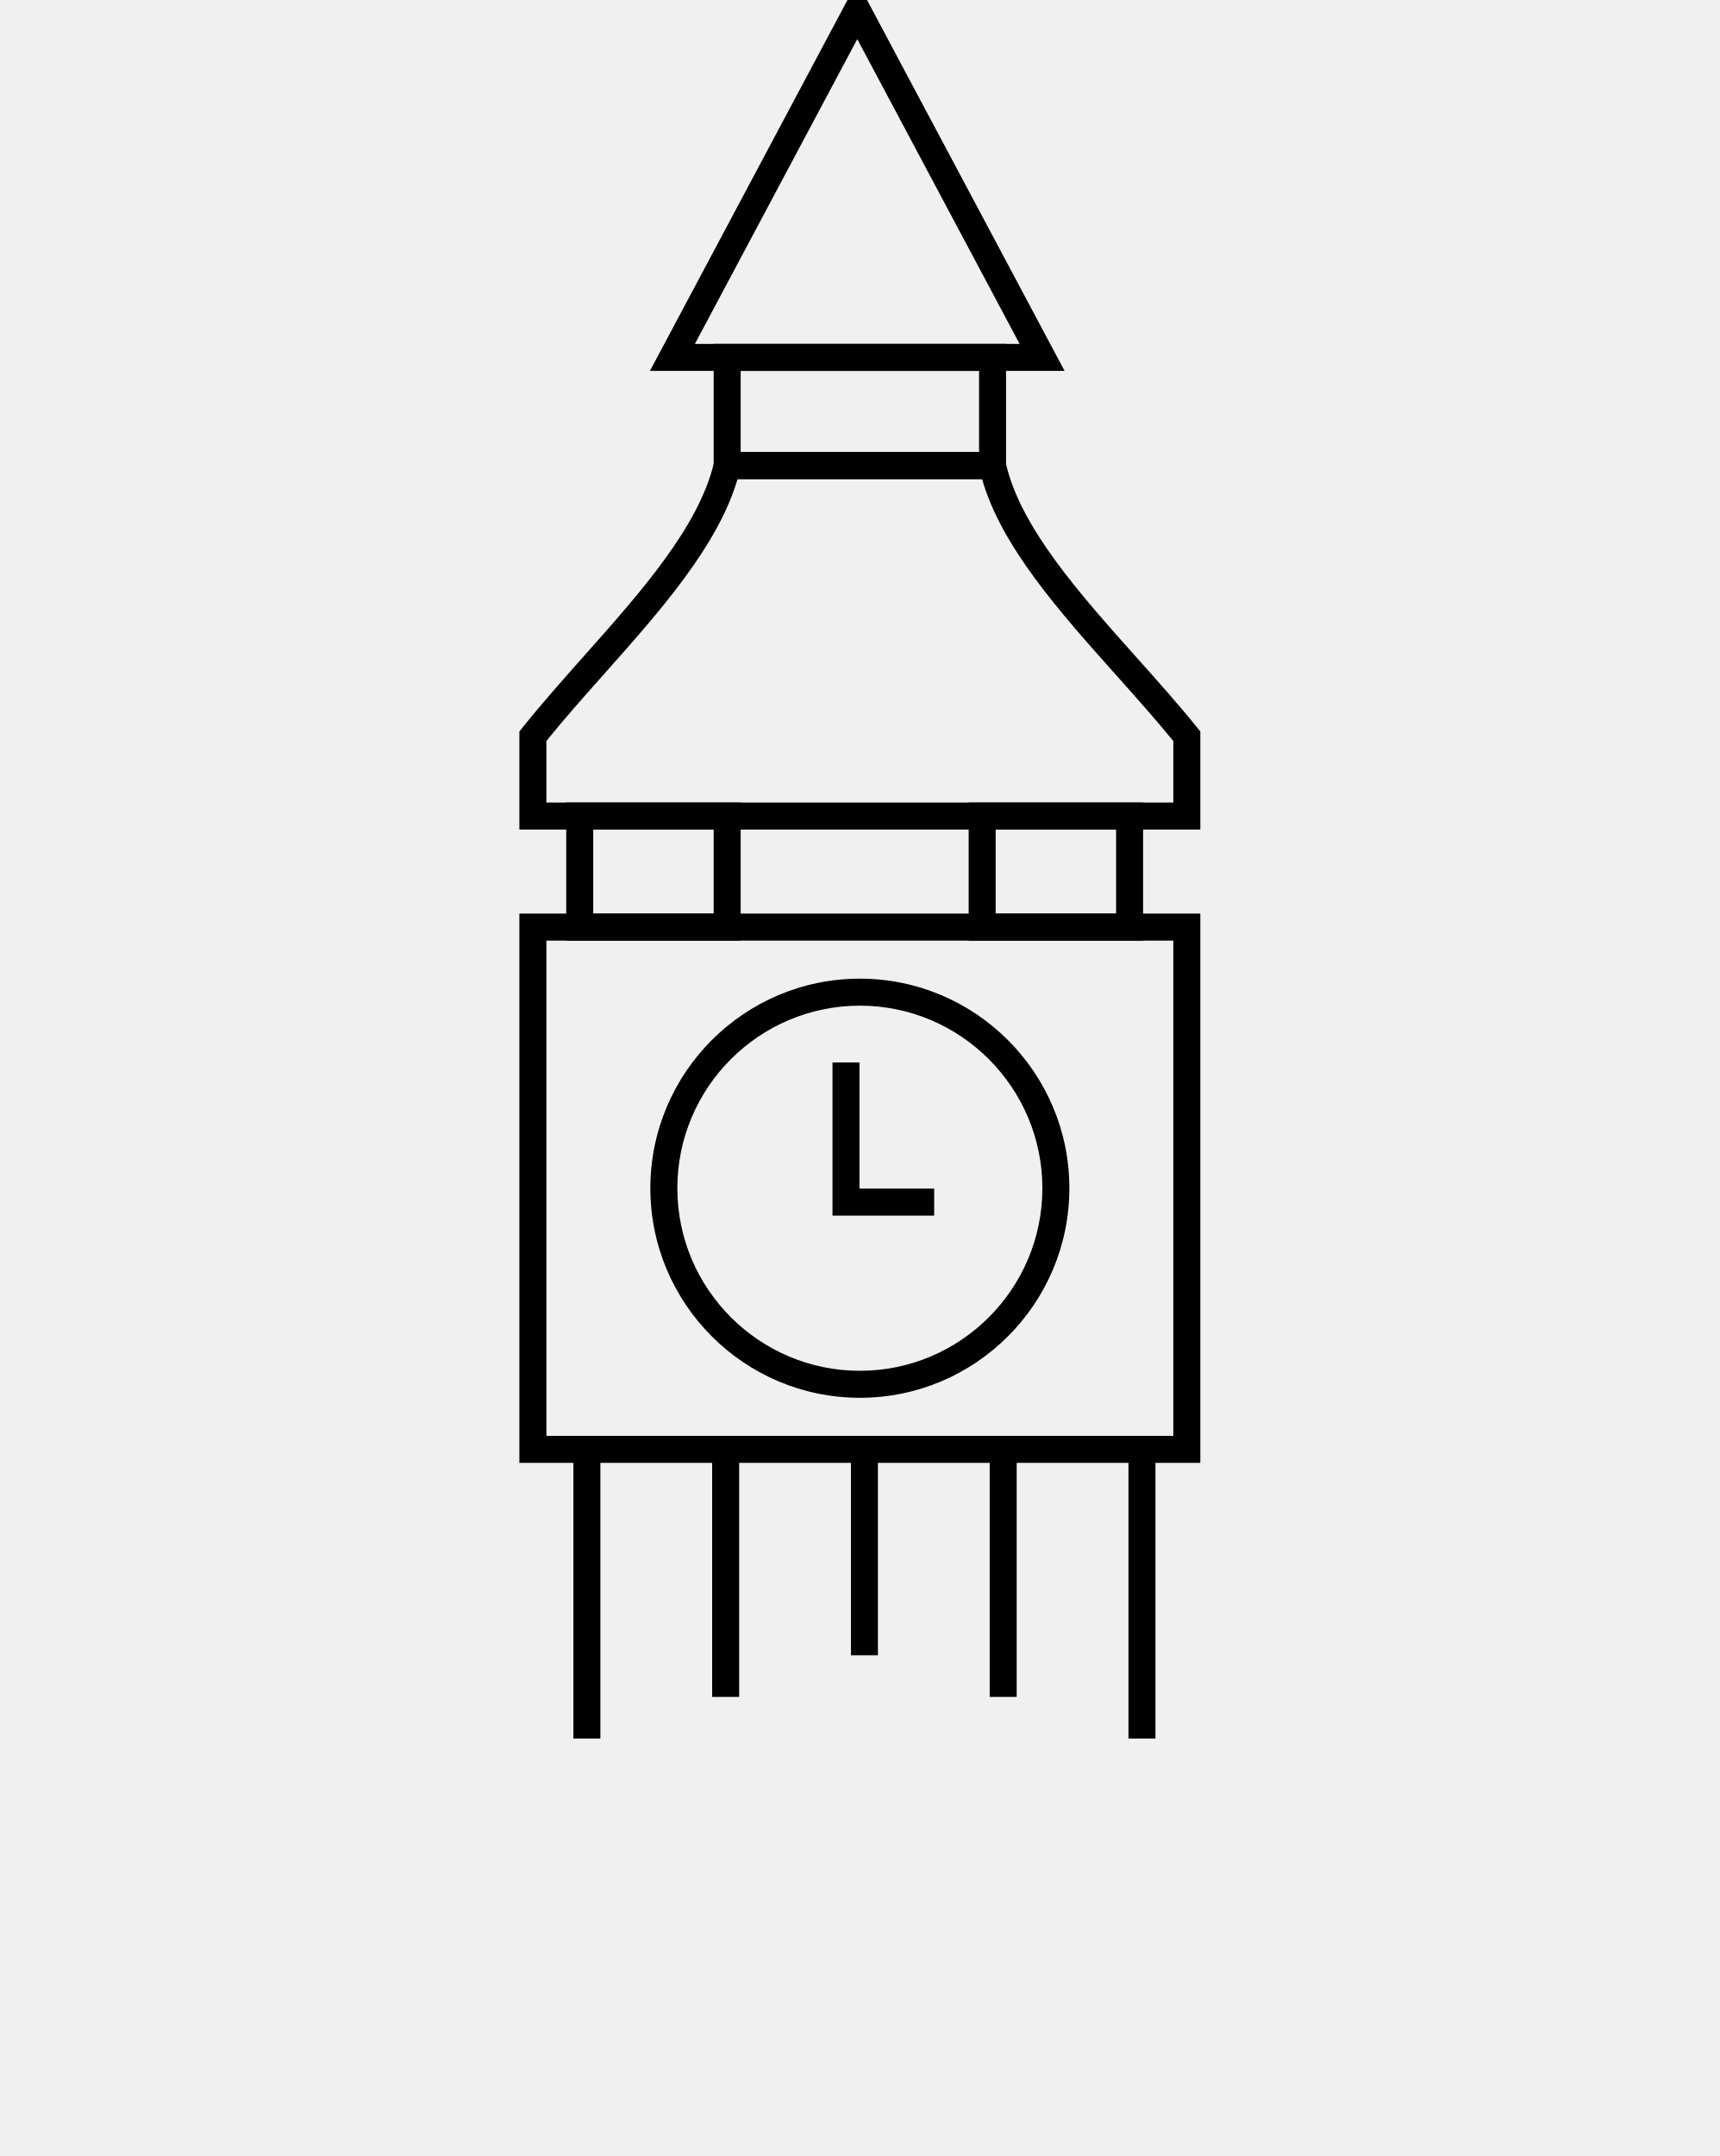
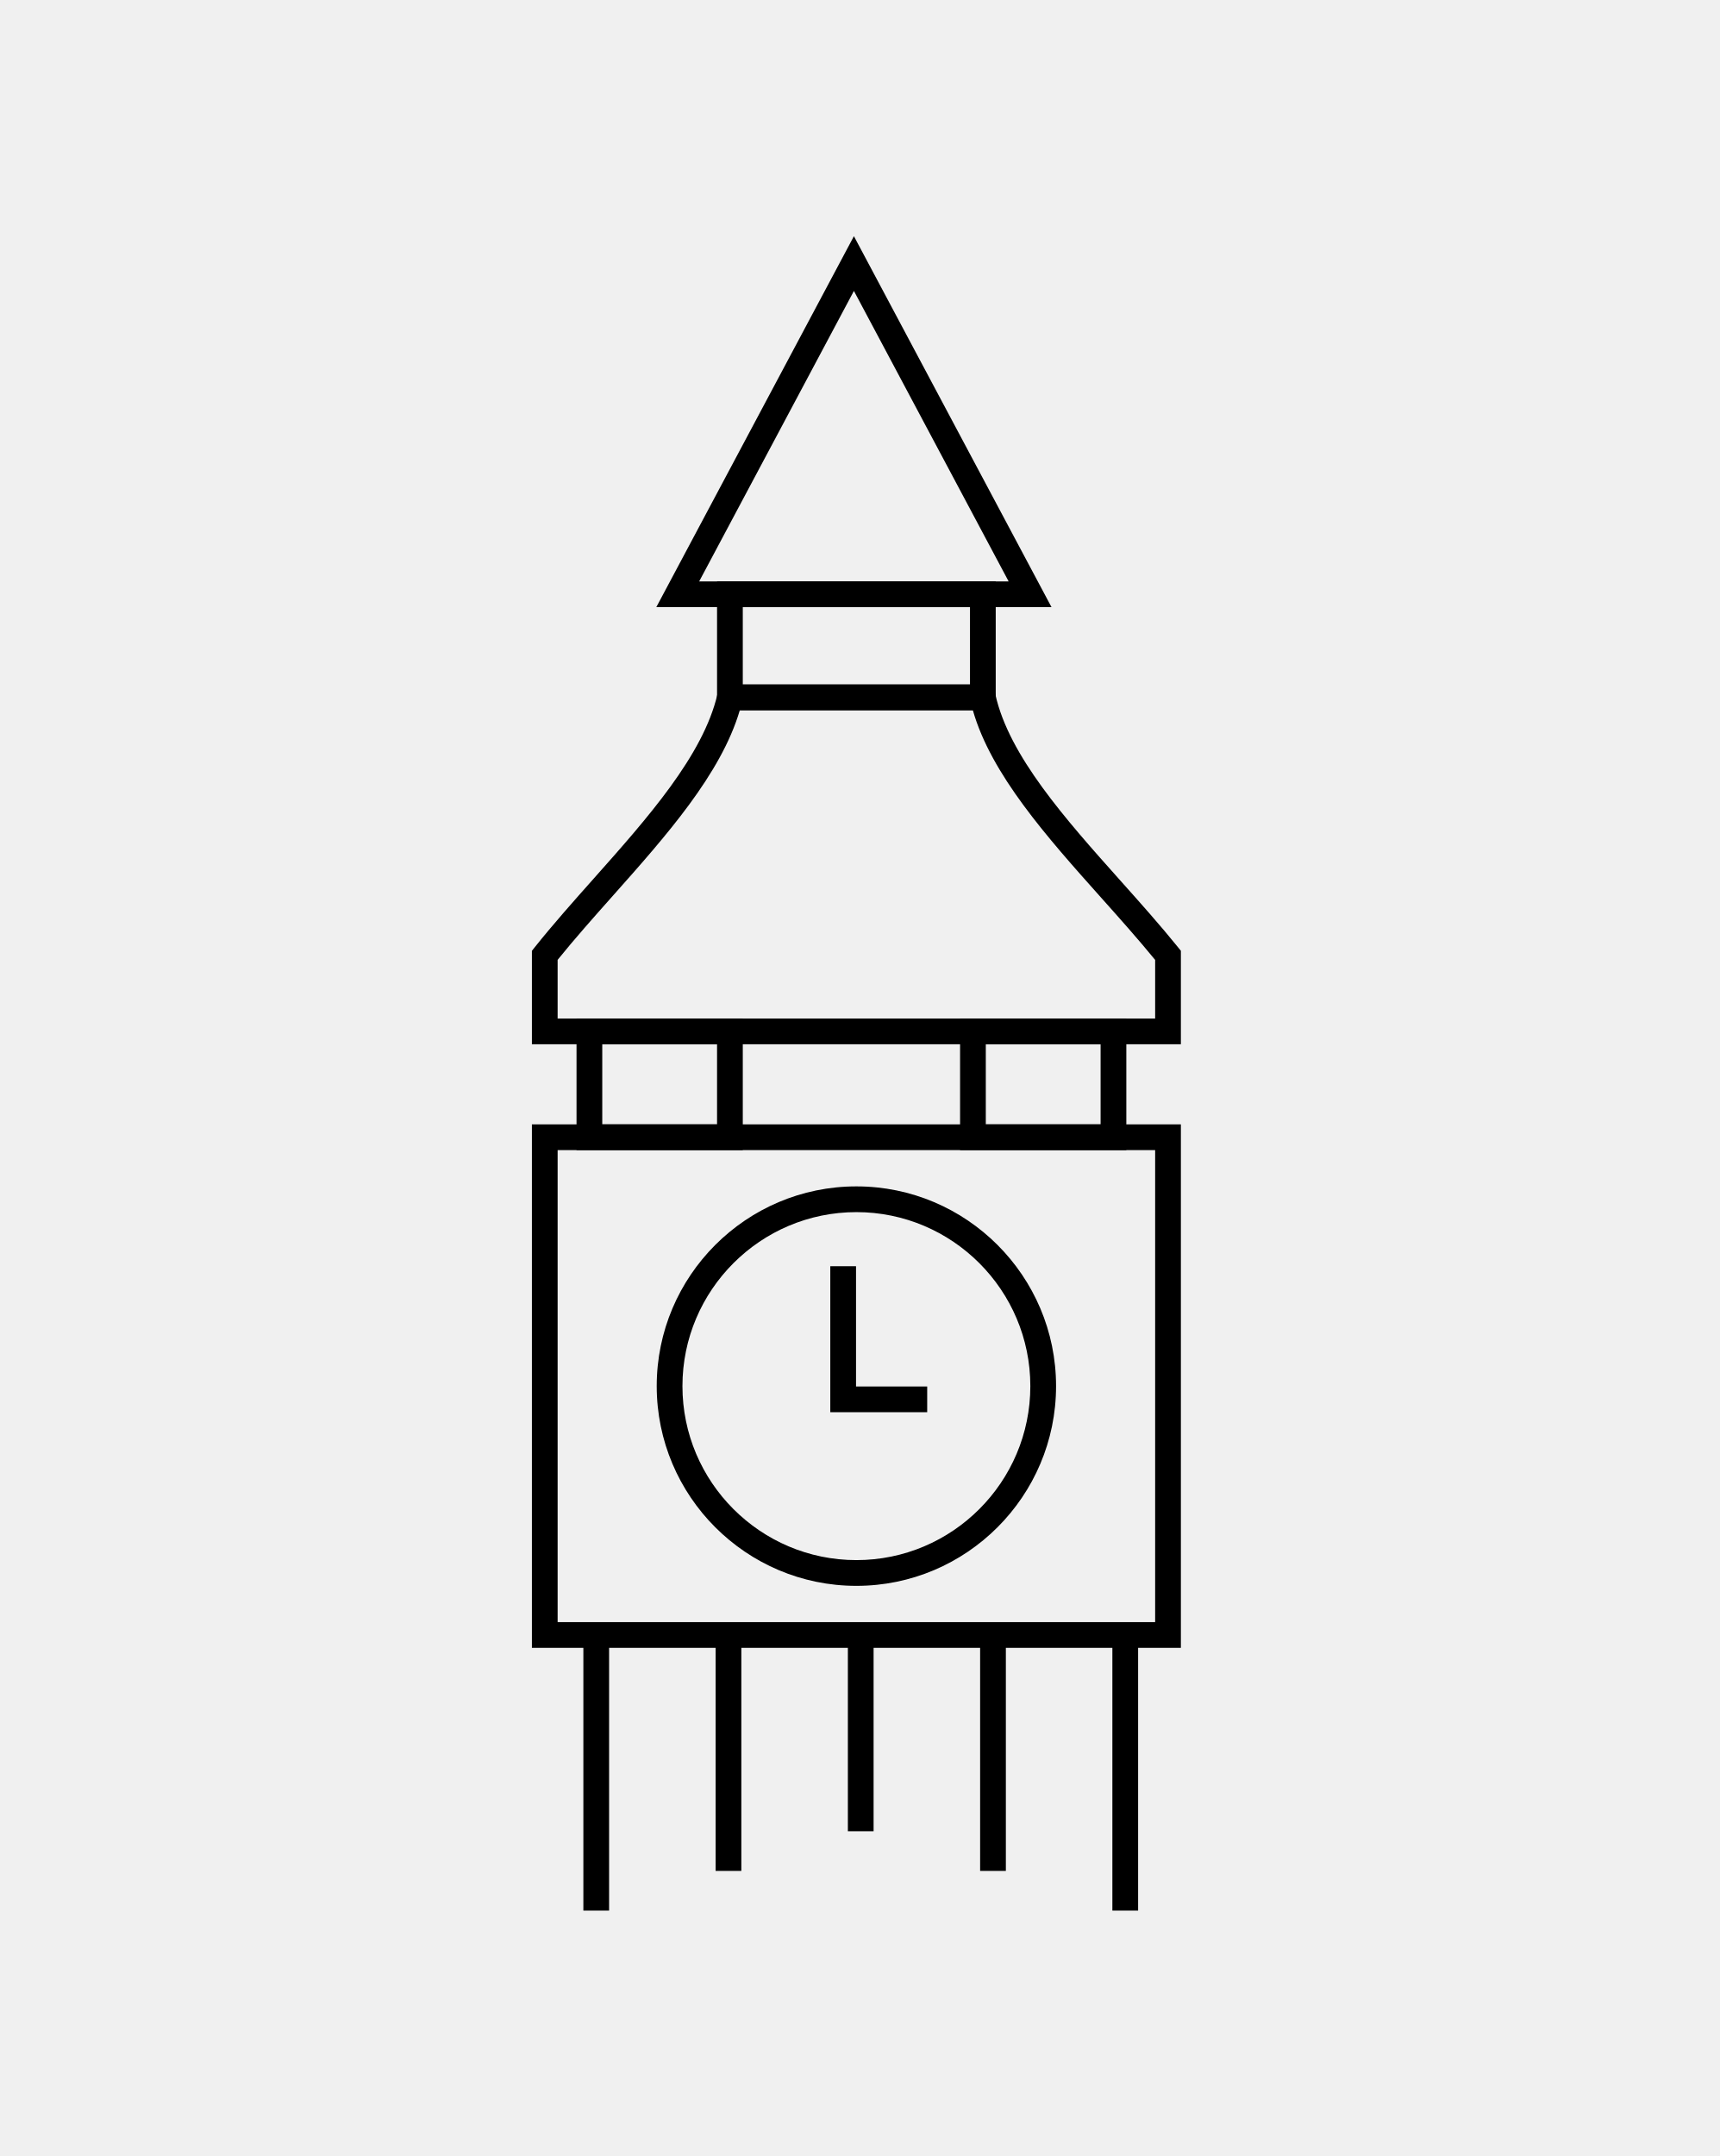
<svg xmlns="http://www.w3.org/2000/svg" width="150" height="188" viewBox="0 0 150 188" fill="none">
-   <g clip-path="url(#clip0_1_188)">
-     <path d="M92.857 32.343H56.689L74.773 -1.598L92.857 32.343ZM60.611 29.988H88.934L74.773 3.41L60.611 29.988Z" fill="black" />
-     <path d="M87.751 41.774H62.248V29.988H87.751V41.774ZM64.603 39.419H85.397V32.343H64.603V39.419Z" fill="black" />
-     <path d="M104.697 72.336H45.303V63.787L45.56 63.464C47.227 61.375 49.12 59.247 50.95 57.188C55.878 51.648 60.973 45.919 62.279 40.329L62.492 39.419H87.519L87.723 40.341C88.966 45.946 94.142 51.742 99.148 57.345C100.937 59.349 102.788 61.42 104.435 63.458L104.697 63.782V72.336ZM47.658 69.982H102.342V64.617C100.796 62.726 99.067 60.79 97.392 58.913C92.443 53.374 87.334 47.655 85.659 41.774H64.332C62.609 47.621 57.581 53.276 52.71 58.753C50.994 60.682 49.224 62.673 47.658 64.612V69.982Z" fill="black" />
-     <path d="M104.697 127.559H45.303V79.664H104.697V127.559ZM47.658 125.205H102.342V82.019H47.658V125.205Z" fill="black" />
-     <path d="M99.704 82.019H84.489V69.982H99.704V82.019ZM86.844 79.664H97.35V72.336H86.844V79.664Z" fill="black" />
-     <path d="M64.603 82.019H49.388V69.982H64.603V82.019ZM51.743 79.664H62.248V72.336H51.743V79.664Z" fill="black" />
-     <path d="M75 121.886C64.923 121.886 56.726 113.688 56.726 103.612C56.726 93.535 64.923 85.338 75 85.338C85.076 85.338 93.274 93.535 93.274 103.612C93.274 113.688 85.076 121.886 75 121.886ZM75 87.693C66.222 87.693 59.081 94.834 59.081 103.612C59.081 112.39 66.222 119.531 75 119.531C83.778 119.531 90.919 112.39 90.919 103.612C90.919 94.835 83.778 87.693 75 87.693Z" fill="black" />
-     <path d="M81.481 105.999H72.612V92.643H74.967V103.645H81.481V105.999Z" fill="black" />
-     <path d="M76.575 126.382H74.221V144.337H76.575V126.382Z" fill="black" />
-     <path d="M64.471 126.382H62.117V147.967H64.471V126.382Z" fill="black" />
-     <path d="M52.367 126.382H50.013V151.598H52.367V126.382Z" fill="black" />
-     <path d="M88.679 126.382H86.325V147.967H88.679V126.382Z" fill="black" />
-     <path d="M100.783 126.382H98.428V151.598H100.783V126.382Z" fill="black" />
-   </g>
-   <defs>
-     <clipPath id="clip0_1_188">
-       <rect width="150" height="187.5" fill="white" />
-     </clipPath>
-   </defs>
+   <path d="M91.716 52.943H57.245L74.481 20.595L91.716 52.943ZM60.983 50.699H87.977L74.481 25.368L60.983 50.699Z" fill="black" />
+   <path d="M86.85 61.931H62.544V50.699H86.85V61.931ZM64.788 59.687H84.606V52.943H64.788V59.687Z" fill="black" />
+   <path d="M103 91.059H46.394V82.911L46.639 82.603C48.227 80.613 50.031 78.584 51.776 76.622C56.472 71.342 61.328 65.882 62.573 60.554L62.776 59.687H86.629L86.823 60.566C88.007 65.908 92.941 71.431 97.711 76.772C99.416 78.682 101.181 80.655 102.75 82.598L103 82.907V91.059ZM48.638 88.815H100.756V83.703C99.282 81.9 97.635 80.055 96.037 78.267C91.321 72.987 86.452 67.536 84.855 61.931H64.529C62.887 67.504 58.095 72.893 53.453 78.113C51.818 79.952 50.13 81.85 48.638 83.698V88.815Z" fill="black" />
+   <path d="M103 143.69H46.394V98.043H103V143.69ZM48.638 141.447H100.756V100.288H48.638V141.447Z" fill="black" />
+   <path d="M98.242 100.288H83.741V88.815H98.242V100.288ZM85.985 98.043H95.998V91.059H85.985V98.043Z" fill="black" />
+   <path d="M64.788 100.288H50.287V88.815H64.788V100.288ZM52.531 98.043H62.544V91.059H52.531V98.043Z" fill="black" />
+   <path d="M74.697 138.284C65.093 138.284 57.281 130.47 57.281 120.867C57.281 111.263 65.093 103.451 74.697 103.451C84.3 103.451 92.113 111.263 92.113 120.867C92.113 130.47 84.3 138.284 74.697 138.284ZM74.697 105.695C66.331 105.695 59.525 112.502 59.525 120.867C59.525 129.233 66.331 136.039 74.697 136.039C83.063 136.039 89.869 129.233 89.869 120.867C89.869 112.502 83.063 105.695 74.697 105.695Z" fill="black" />
+   <path d="M80.873 123.142H72.421V110.413H74.665V120.899H80.873V123.142Z" fill="black" />
+   <path d="M76.198 142.569H73.954V159.681H76.198V142.569Z" fill="black" />
+   <path d="M64.662 142.569H62.418V163.14H64.662V142.569Z" fill="black" />
+   <path d="M53.127 142.569H50.883V166.601H53.127V142.569Z" fill="black" />
+   <path d="M87.734 142.569H85.49V163.14H87.734V142.569Z" fill="black" />
+   <path d="M99.27 142.569H97.025V166.601H99.27V142.569Z" fill="black" />
</svg>
